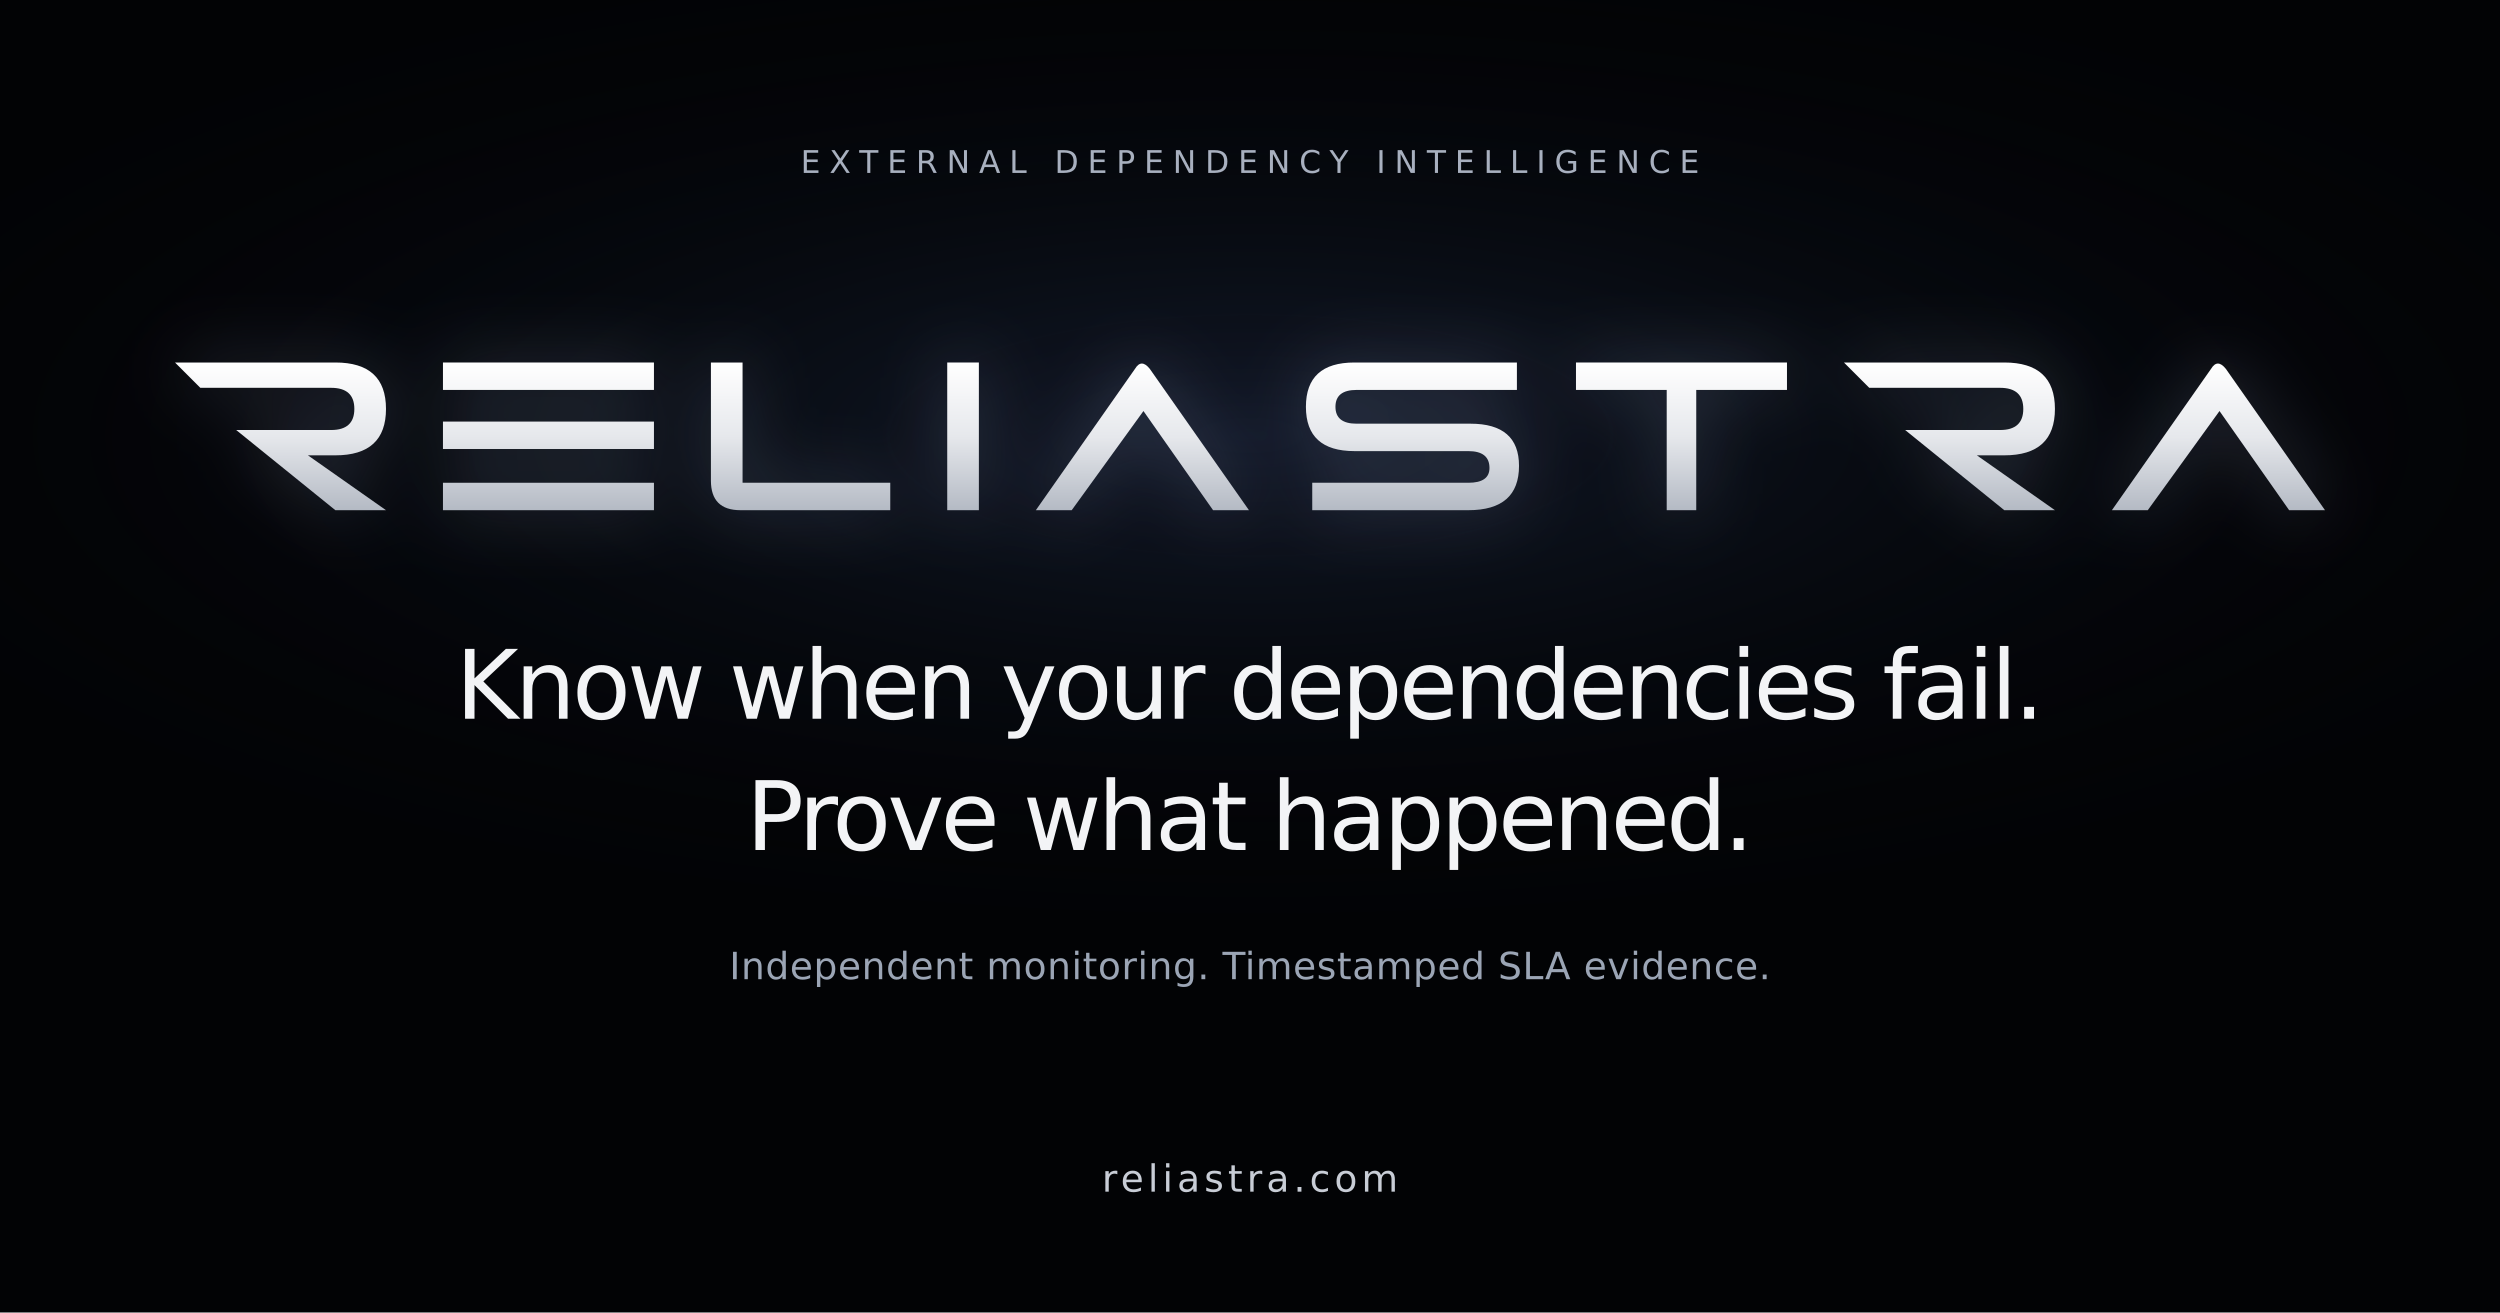
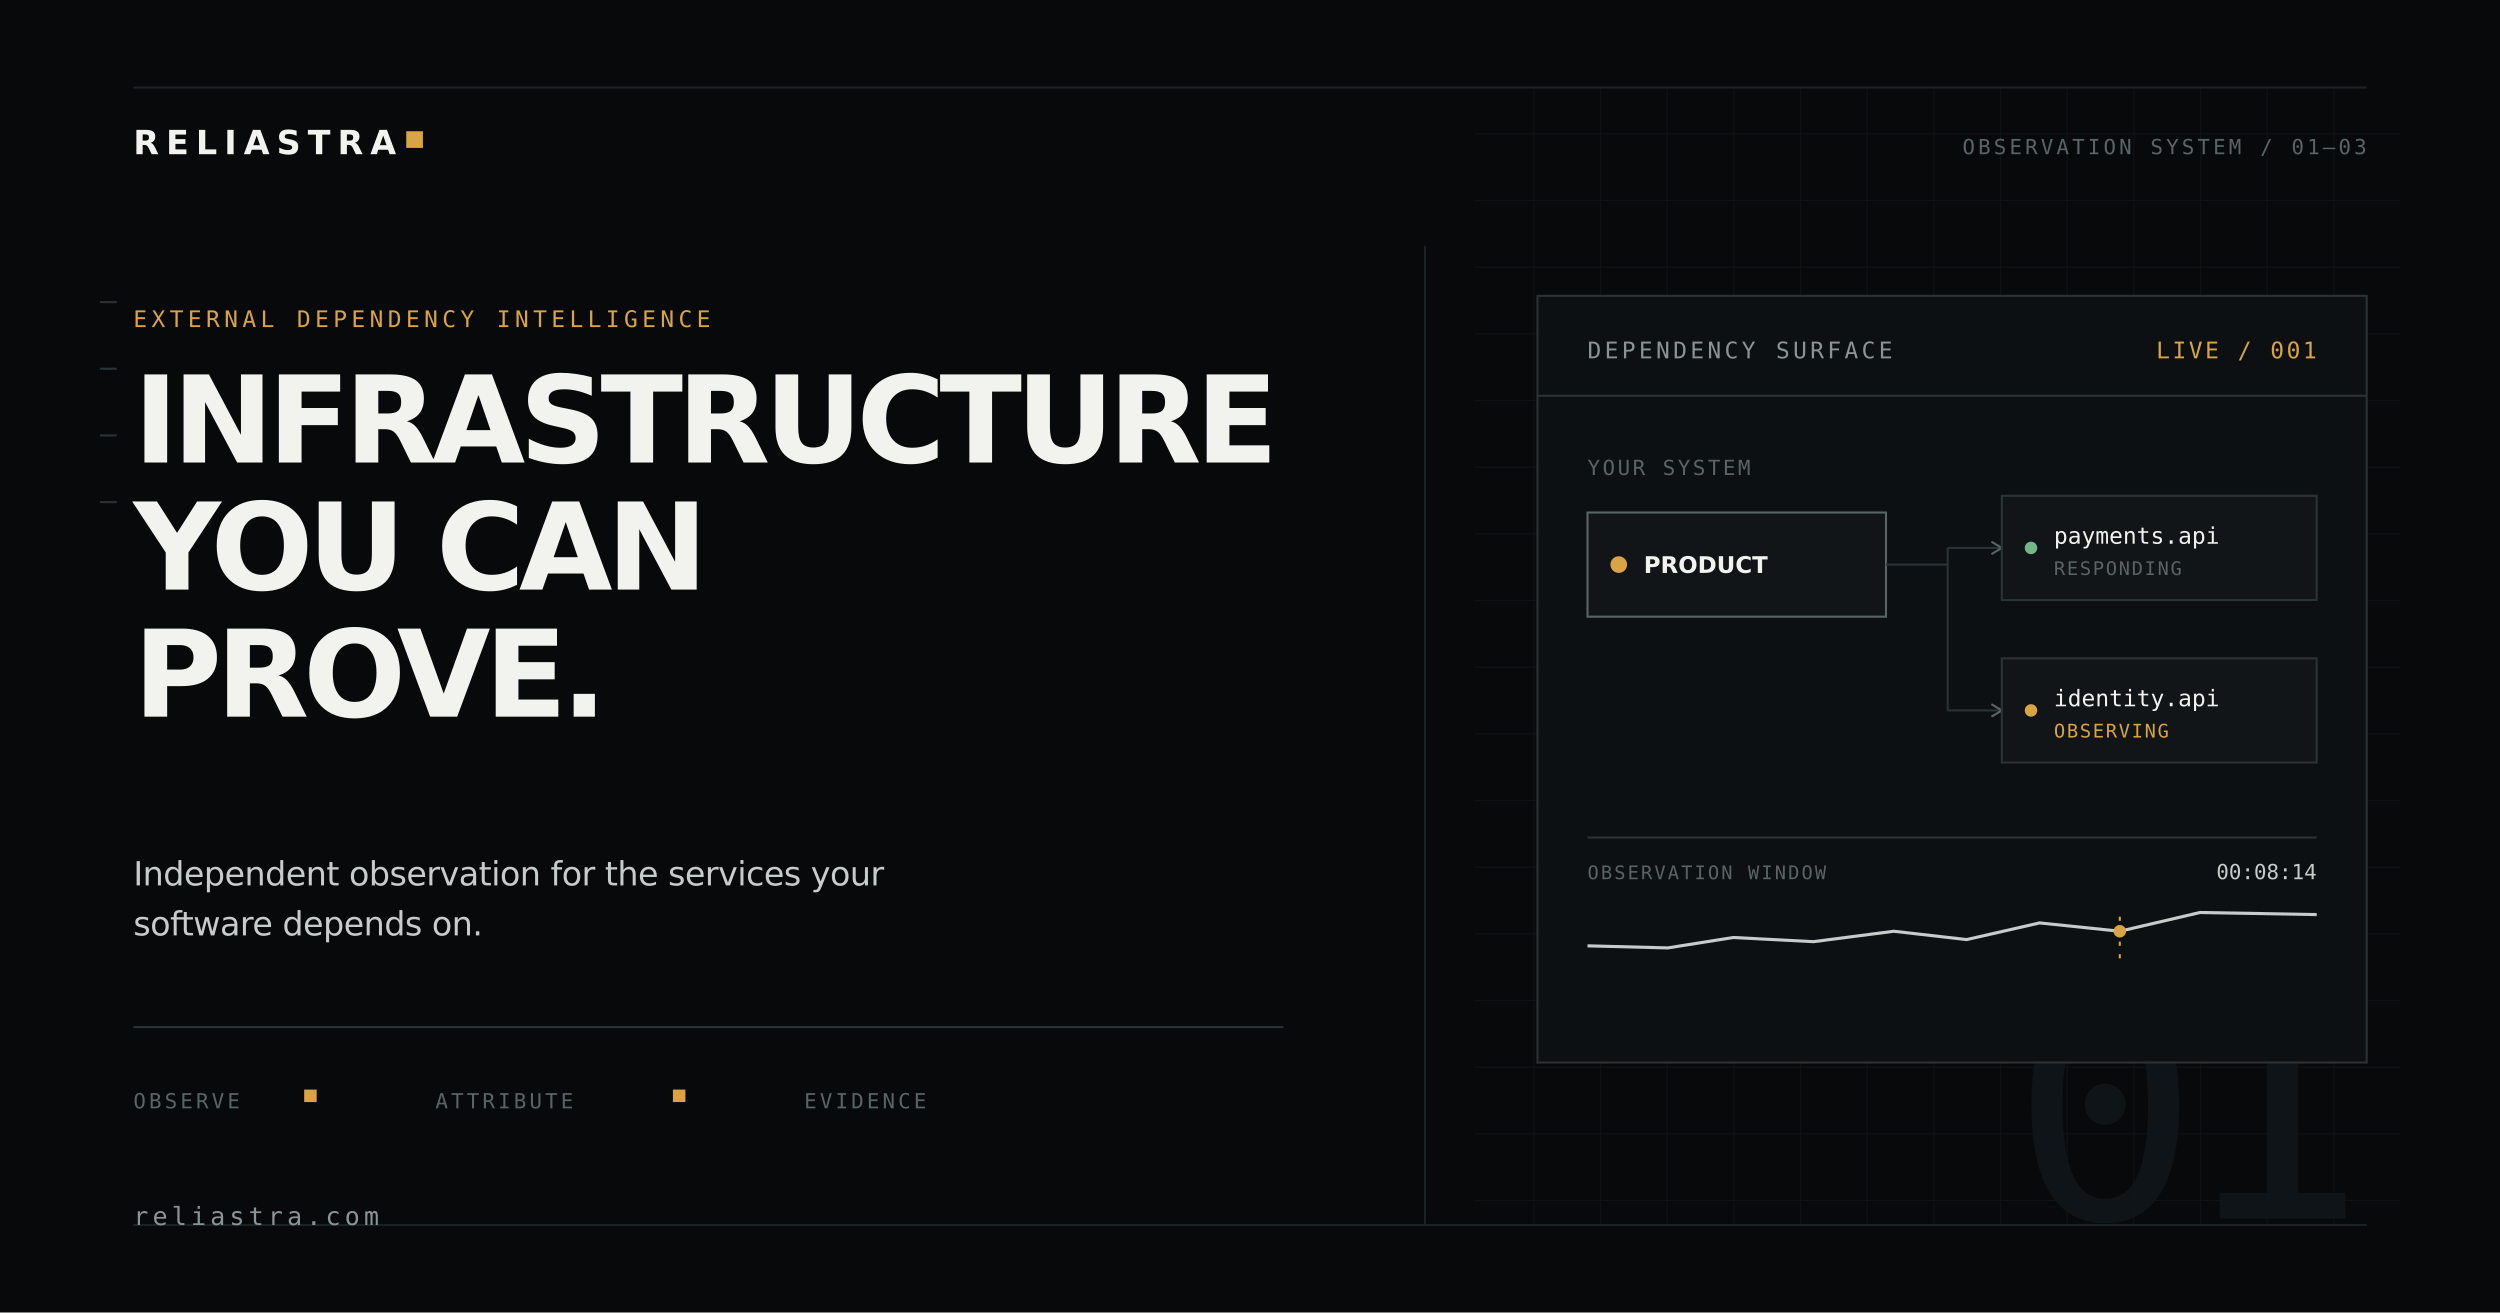
<svg xmlns="http://www.w3.org/2000/svg" width="1200" height="630" viewBox="0 0 1200 630">
  <defs>
-     <radialGradient id="ambient">
-       <stop stop-color="#1b253c" stop-opacity=".65" />
-       <stop offset="1" stop-color="#020305" stop-opacity="0" />
-     </radialGradient>
-     <linearGradient id="silver" x1="0" y1="0" x2="0" y2="1">
-       <stop stop-color="#ffffff" />
-       <stop offset=".5" stop-color="#e6e8ec" />
-       <stop offset="1" stop-color="#b4bac4" />
-     </linearGradient>
-     <linearGradient id="rule">
-       <stop stop-color="#202734" />
-       <stop offset=".5" stop-color="#667084" />
-       <stop offset="1" stop-color="#202734" />
-     </linearGradient>
-     <filter id="glow" x="-20%" y="-100%" width="140%" height="300%">
-       <feGaussianBlur stdDeviation="16" />
-     </filter>
+     <pattern id="grid" width="32" height="32" patternUnits="userSpaceOnUse">
+       <path d="M32 0H0V32" fill="none" stroke="#273034" stroke-width="1" opacity=".34" />
+     </pattern>
  </defs>
-   <rect width="100%" height="100%" fill="#020305" />
-   <ellipse cx="600" cy="209" rx="744" ry="250" fill="url(#ambient)" />
-   <g font-family="DejaVu Sans, sans-serif" text-anchor="middle">
-     <text x="600" y="83" font-size="15" letter-spacing="4.3" fill="#a8b0bf">EXTERNAL DEPENDENCY INTELLIGENCE</text>
-     <g transform="translate(84 174) scale(1.012758)">
-       <g fill="#a5b6dc" opacity=".24" filter="url(#glow)">
-         <g transform="translate(0 0)">
-           <path d="M0 0H76Q100 0 100 22Q100 44 76 44H63L100 70H76L29 32H74Q85 32 85 22Q85 12 74 12H12Z" />
-         </g>
-         <g transform="translate(127 0)">
-           <path d="M0 0H100V13H0ZM0 28H100V41H0ZM0 57H100V70H0Z" />
-         </g>
-         <g transform="translate(254 0)">
-           <path d="M0 0H15V57H85V70H14Q0 70 0 56Z" />
-         </g>
-         <g transform="translate(366 0)">
-           <path d="M0 0H15V70H0Z" />
-         </g>
-         <g transform="translate(408 0)">
-           <path d="M0 70L47 3Q50 -2 54 3L101 70H84L51 23L17 70Z" />
-         </g>
-         <g transform="translate(536 0)">
-           <path d="M100 0H23Q0 0 0 21Q0 42 23 42H77Q87 42 87 50Q87 57 77 57H3V70H77Q101 70 101 49Q101 29 78 29H24Q14 29 14 21Q14 13 24 13H100Z" />
-         </g>
-         <g transform="translate(664 0)">
-           <path d="M0 0H100V13H57V70H43V13H0Z" />
-         </g>
-         <g transform="translate(791 0)">
-           <path d="M0 0H76Q100 0 100 22Q100 44 76 44H63L100 70H76L29 32H74Q85 32 85 22Q85 12 74 12H12Z" />
-         </g>
-         <g transform="translate(918 0)">
-           <path d="M0 70L47 3Q50 -2 54 3L101 70H84L51 23L17 70Z" />
-         </g>
-       </g>
-       <g fill="url(#silver)">
-         <g transform="translate(0 0)">
-           <path d="M0 0H76Q100 0 100 22Q100 44 76 44H63L100 70H76L29 32H74Q85 32 85 22Q85 12 74 12H12Z" />
-         </g>
-         <g transform="translate(127 0)">
-           <path d="M0 0H100V13H0ZM0 28H100V41H0ZM0 57H100V70H0Z" />
-         </g>
-         <g transform="translate(254 0)">
-           <path d="M0 0H15V57H85V70H14Q0 70 0 56Z" />
-         </g>
-         <g transform="translate(366 0)">
-           <path d="M0 0H15V70H0Z" />
-         </g>
-         <g transform="translate(408 0)">
-           <path d="M0 70L47 3Q50 -2 54 3L101 70H84L51 23L17 70Z" />
-         </g>
-         <g transform="translate(536 0)">
-           <path d="M100 0H23Q0 0 0 21Q0 42 23 42H77Q87 42 87 50Q87 57 77 57H3V70H77Q101 70 101 49Q101 29 78 29H24Q14 29 14 21Q14 13 24 13H100Z" />
-         </g>
-         <g transform="translate(664 0)">
-           <path d="M0 0H100V13H57V70H43V13H0Z" />
-         </g>
-         <g transform="translate(791 0)">
-           <path d="M0 0H76Q100 0 100 22Q100 44 76 44H63L100 70H76L29 32H74Q85 32 85 22Q85 12 74 12H12Z" />
-         </g>
-         <g transform="translate(918 0)">
-           <path d="M0 70L47 3Q50 -2 54 3L101 70H84L51 23L17 70Z" />
-         </g>
-       </g>
-     </g>
-     <text x="600" y="345" font-size="46" letter-spacing="-1.7" fill="#f3f4f6">Know when your dependencies fail.</text>
-     <text x="600" y="408" font-size="46" letter-spacing="-1.7" fill="#f3f4f6">Prove what happened.</text>
-     <text x="600" y="470" font-size="18" letter-spacing=".3" fill="#9ba5b5">Independent monitoring. Timestamped SLA evidence.</text>
-     <path d="M84 523H1116" stroke="url(#rule)" />
-     <text x="600" y="572" font-size="18" letter-spacing="2" fill="#c8cdd6">reliastra.com</text>
+   <rect width="100%" height="100%" fill="#08090A" />
+   <rect x="708" y="42" width="444" height="546" fill="url(#grid)" opacity=".72" />
+   <text x="1136" y="585" text-anchor="end" font-family="DejaVu Sans Mono, Consolas, monospace" font-size="150" letter-spacing="-10" fill="#0F1518" opacity=".95">01</text>
+   <line x1="64" y1="42" x2="1136" y2="42" stroke="#1A2225" />
+   <line x1="64" y1="588" x2="1136" y2="588" stroke="#1A2225" />
+   <g transform="translate(64 74) scale(1)">
+     <text x="0" y="0" font-family="DejaVu Sans, Arial, Helvetica, sans-serif" font-size="16" font-weight="700" letter-spacing="3.4" fill="#F2F2EE">RELIASTRA</text>
+     <rect x="131" y="-11" width="8" height="8" fill="#D9A441" />
+   </g>
+   <text x="1136" y="74" text-anchor="end" font-family="DejaVu Sans Mono, Consolas, monospace" font-size="10" letter-spacing="1.5" fill="#596467">OBSERVATION SYSTEM / 01—03</text>
+   <g>
+     <path d="M48 145h8M48 177h8M48 209h8M48 241h8" stroke="#293236" />
+     <text x="64" y="157" font-family="DejaVu Sans Mono, Consolas, monospace" font-size="11" letter-spacing="2.1" fill="#D9A441">EXTERNAL DEPENDENCY INTELLIGENCE</text>
+     <text x="64" y="222" font-family="DejaVu Sans, Arial, Helvetica, sans-serif" font-size="58" font-weight="600" letter-spacing="-2.8" fill="#F2F2EE">INFRASTRUCTURE</text>
+     <text x="64" y="283" font-family="DejaVu Sans, Arial, Helvetica, sans-serif" font-size="58" font-weight="600" letter-spacing="-2.8" fill="#F2F2EE">YOU CAN</text>
+     <text x="64" y="344" font-family="DejaVu Sans, Arial, Helvetica, sans-serif" font-size="58" font-weight="600" letter-spacing="-2.8" fill="#F2F2EE">PROVE.</text>
+     <text x="64" y="425" font-family="DejaVu Sans, Arial, Helvetica, sans-serif" font-size="16" letter-spacing="-.25" fill="#C6CCCA">Independent observation for the services your</text>
+     <text x="64" y="449" font-family="DejaVu Sans, Arial, Helvetica, sans-serif" font-size="16" letter-spacing="-.25" fill="#C6CCCA">software depends on.</text>
+   </g>
+   <line x1="684" y1="118" x2="684" y2="588" stroke="#1A2225" />
+   <g>
+     <rect x="738" y="142" width="398" height="368" fill="#0D1012" stroke="#293236" />
+     <line x1="738" y1="190" x2="1136" y2="190" stroke="#293236" />
+     <text x="762" y="172" font-family="DejaVu Sans Mono, Consolas, monospace" font-size="11" letter-spacing="1.6" fill="#8A9497">DEPENDENCY SURFACE</text>
+     <text x="1112" y="172" text-anchor="end" font-family="DejaVu Sans Mono, Consolas, monospace" font-size="11" letter-spacing="1.2" fill="#D9A441">LIVE / 001</text>
+     <text x="762" y="228" font-family="DejaVu Sans Mono, Consolas, monospace" font-size="10" letter-spacing="1.2" fill="#596467">YOUR SYSTEM</text>
+     <rect x="762" y="246" width="143.28" height="50" fill="#111518" stroke="#596467" />
+     <circle cx="777" cy="271" r="4" fill="#D9A441" />
+     <text x="789" y="275" font-family="DejaVu Sans, Arial, Helvetica, sans-serif" font-size="11" font-weight="600" fill="#F2F2EE">PRODUCT</text>
+     <path d="M905.28 271H934.88M934.88 263V341M934.88 263H960.88M934.88 341H960.88" fill="none" stroke="#293236" />
+     <path d="M955.88 260l5 3-5 3M955.88 338l5 3-5 3" fill="none" stroke="#596467" />
+     <rect x="960.88" y="238" width="151.12" height="50" fill="#111518" stroke="#293236" />
+     <circle cx="974.88" cy="263" r="3" fill="#72B68A" />
+     <text x="985.88" y="261" font-family="DejaVu Sans Mono, Consolas, monospace" font-size="11" fill="#F2F2EE">payments.api</text>
+     <text x="985.88" y="276" font-family="DejaVu Sans Mono, Consolas, monospace" font-size="9" letter-spacing=".8" fill="#596467">RESPONDING</text>
+     <rect x="960.88" y="316" width="151.12" height="50" fill="#111518" stroke="#293236" />
+     <circle cx="974.88" cy="341" r="3" fill="#D9A441" />
+     <text x="985.88" y="339" font-family="DejaVu Sans Mono, Consolas, monospace" font-size="11" fill="#F2F2EE">identity.api</text>
+     <text x="985.88" y="354" font-family="DejaVu Sans Mono, Consolas, monospace" font-size="9" letter-spacing=".8" fill="#D9A441">OBSERVING</text>
+     <line x1="762" y1="402" x2="1112" y2="402" stroke="#293236" />
+     <text x="762" y="422" font-family="DejaVu Sans Mono, Consolas, monospace" font-size="9" letter-spacing="1" fill="#596467">OBSERVATION WINDOW</text>
+     <text x="1112" y="422" text-anchor="end" font-family="DejaVu Sans Mono, Consolas, monospace" font-size="10" fill="#C6CCCA">00:08:14</text>
+     <path d="M762 454L800.5 455L832 450L870.5 452L909 447L944 451L979 443L1017.5 447L1056 438L1112 439" fill="none" stroke="#C6CCCA" stroke-width="1.5" />
+     <line x1="1017.5" y1="440" x2="1017.5" y2="460" stroke="#D9A441" stroke-dasharray="2 4" />
+     <circle cx="1017.5" cy="447" r="3" fill="#D9A441" />
+   </g>
+   <g>
+     <line x1="64" y1="493" x2="616" y2="493" stroke="#293236" />
+     <text x="64" y="532" font-family="DejaVu Sans Mono, Consolas, monospace" font-size="10" letter-spacing="1.5" fill="#596467">OBSERVE</text>
+     <text x="209" y="532" font-family="DejaVu Sans Mono, Consolas, monospace" font-size="10" letter-spacing="1.5" fill="#596467">ATTRIBUTE</text>
+     <text x="386" y="532" font-family="DejaVu Sans Mono, Consolas, monospace" font-size="10" letter-spacing="1.5" fill="#596467">EVIDENCE</text>
+     <rect x="146" y="523" width="6" height="6" fill="#D9A441" />
+     <rect x="323" y="523" width="6" height="6" fill="#D9A441" />
+     <text x="64" y="588" font-family="DejaVu Sans Mono, Consolas, monospace" font-size="12" letter-spacing="2" fill="#8A9497">reliastra.com</text>
  </g>
</svg>
